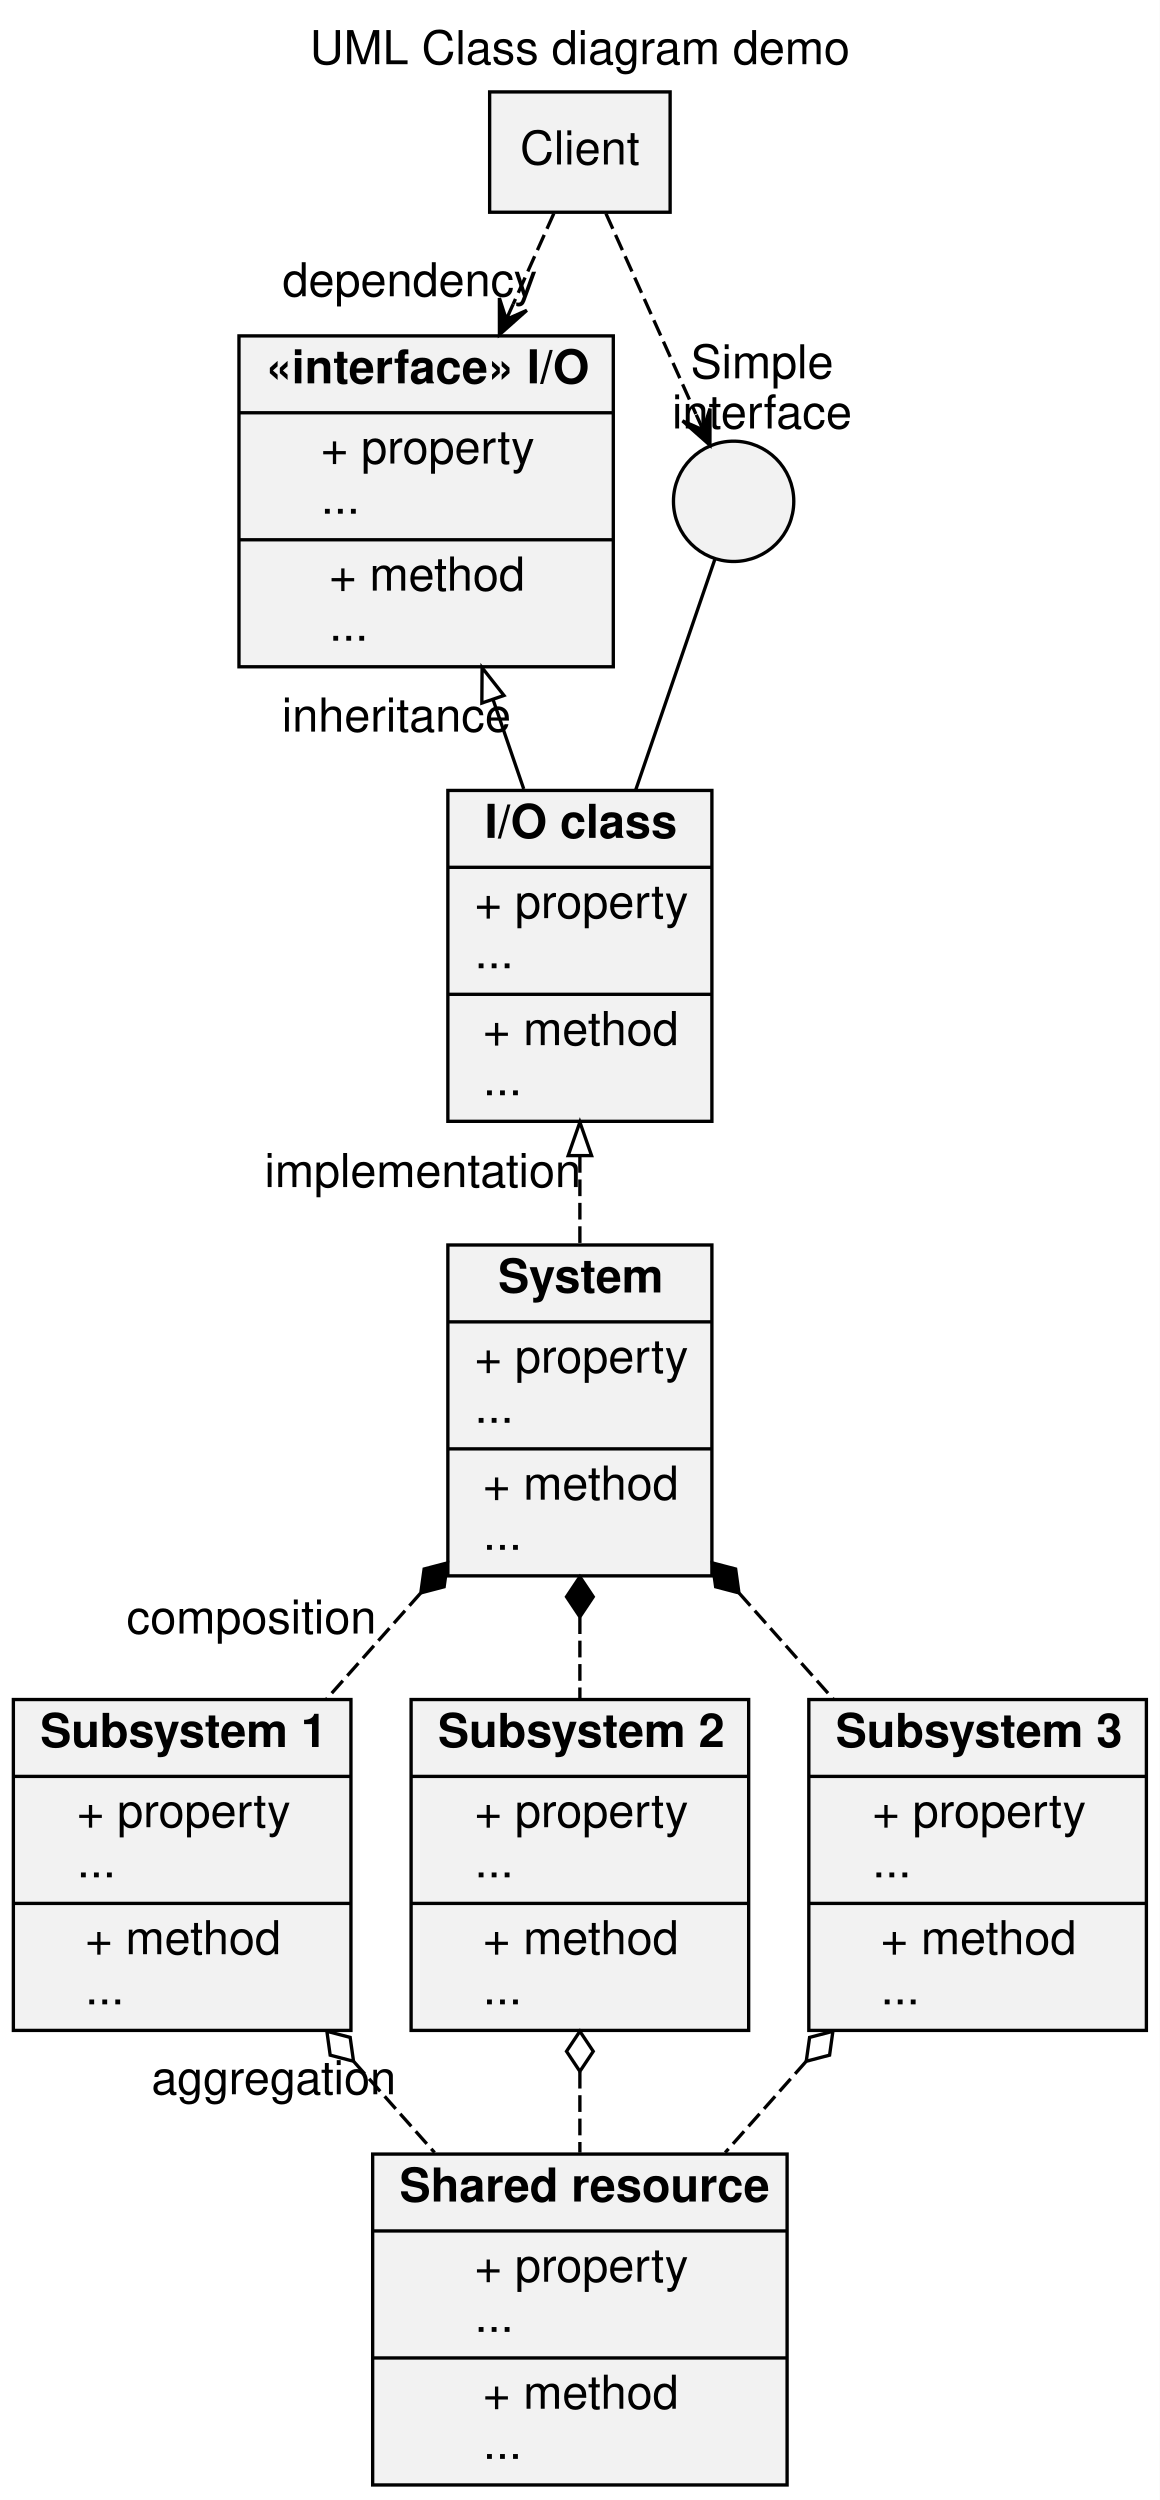
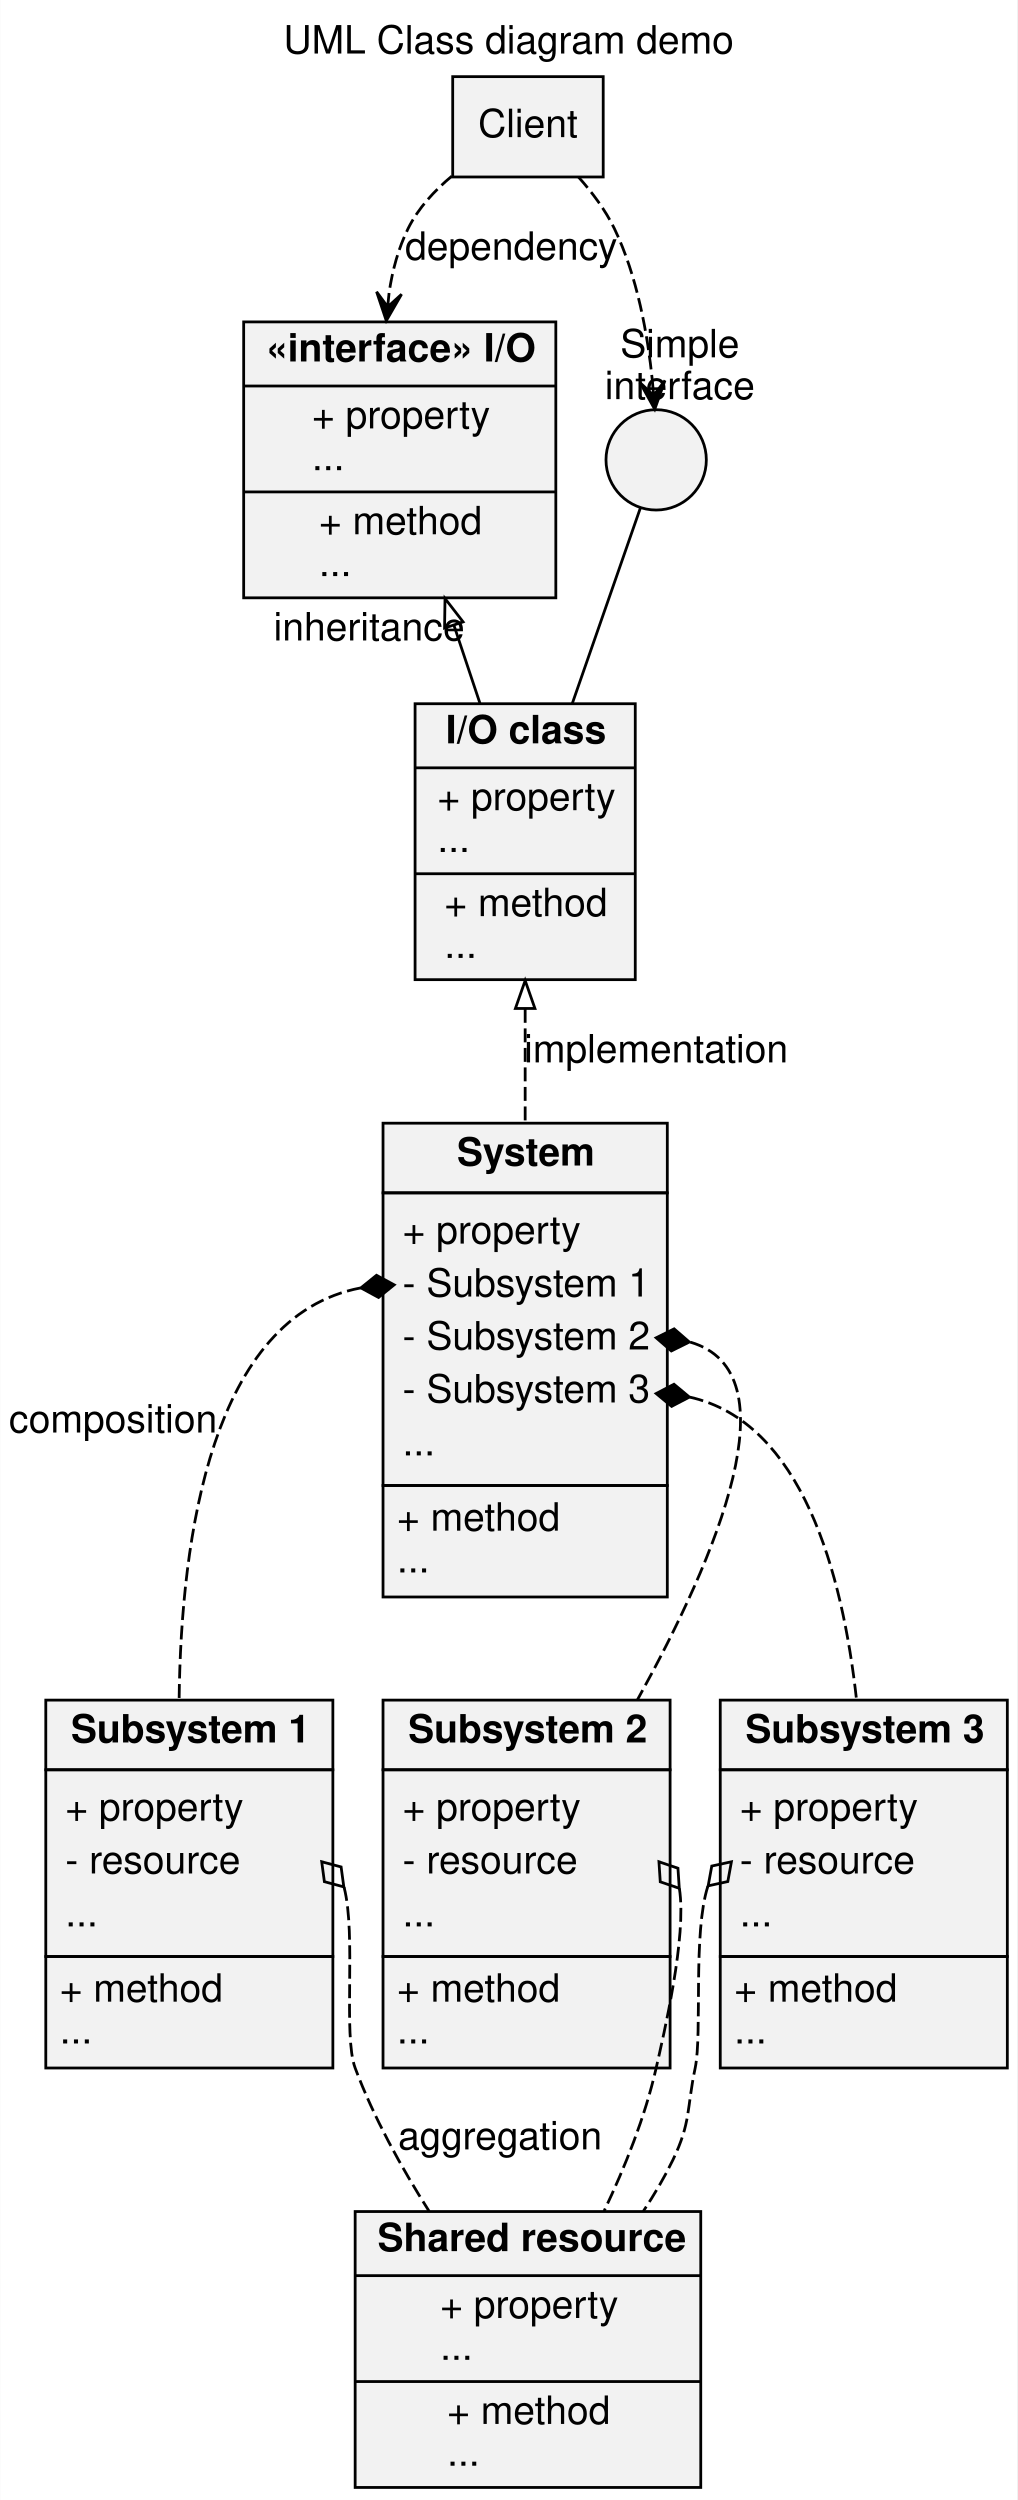
- <svg xmlns="http://www.w3.org/2000/svg" width="347pt" height="748pt" viewBox="0.00 0.00 347.00 748.00">
-   <g id="graph0" class="graph" transform="scale(1 1) rotate(0) translate(4 744)">
-     <polygon fill="white" stroke="transparent" points="-4,4 -4,-744 343,-744 343,4 -4,4" />
-     <text text-anchor="middle" x="169.5" y="-724.8" font-family="Helvetica,Arial,sans-serif" font-size="14.00">UML Class diagram demo</text>
+ <svg xmlns="http://www.w3.org/2000/svg" width="365pt" height="897pt" viewBox="0.00 0.00 364.86 897.00">
+   <g id="graph0" class="graph" transform="scale(1 1) rotate(0) translate(4 893)">
+     <polygon fill="white" stroke="transparent" points="-4,4 -4,-893 360.86,-893 360.86,4 -4,4" />
+     <text text-anchor="middle" x="178.43" y="-873.8" font-family="Helvetica,Arial,sans-serif" font-size="14.00">UML Class diagram demo</text>
    <g id="node1" class="node">
-       <polygon fill="#f2f2f2" stroke="black" points="142.5,-680.5 142.5,-716.5 196.5,-716.5 196.5,-680.5 142.5,-680.5" />
-       <text text-anchor="middle" x="169.5" y="-694.8" font-family="Helvetica,Arial,sans-serif" font-size="14.00">Client</text>
+       <polygon fill="#f2f2f2" stroke="black" points="158.36,-829.5 158.36,-865.5 212.36,-865.5 212.36,-829.5 158.36,-829.5" />
+       <text text-anchor="middle" x="185.36" y="-843.8" font-family="Helvetica,Arial,sans-serif" font-size="14.00">Client</text>
    </g>
    <g id="node2" class="node">
-       <polygon fill="#f2f2f2" stroke="black" points="67.5,-544.5 67.5,-643.5 179.5,-643.5 179.5,-544.5 67.5,-544.5" />
-       <text text-anchor="start" x="75.5" y="-629.3" font-family="Helvetica,Arial,sans-serif" font-weight="bold" font-size="14.00">«interface» I/O</text>
-       <polyline fill="none" stroke="black" points="67.5,-620.5 179.5,-620.5 " />
-       <text text-anchor="start" x="92" y="-605.3" font-family="Helvetica,Arial,sans-serif" font-size="14.00">+ property</text>
-       <text text-anchor="start" x="92" y="-590.3" font-family="Helvetica,Arial,sans-serif" font-size="14.00">...</text>
-       <polyline fill="none" stroke="black" points="67.5,-582.5 179.5,-582.5 " />
-       <text text-anchor="start" x="94.5" y="-567.3" font-family="Helvetica,Arial,sans-serif" font-size="14.00">+ method</text>
-       <text text-anchor="start" x="94.5" y="-552.3" font-family="Helvetica,Arial,sans-serif" font-size="14.00">...</text>
+       <polygon fill="#f2f2f2" stroke="black" points="83.36,-678.5 83.36,-777.5 195.36,-777.5 195.36,-678.5 83.36,-678.5" />
+       <text text-anchor="start" x="91.36" y="-763.3" font-family="Helvetica,Arial,sans-serif" font-weight="bold" font-size="14.00">«interface» I/O</text>
+       <polyline fill="none" stroke="black" points="83.36,-754.5 195.36,-754.5 " />
+       <text text-anchor="start" x="107.86" y="-739.3" font-family="Helvetica,Arial,sans-serif" font-size="14.00">+ property</text>
+       <text text-anchor="start" x="107.86" y="-724.3" font-family="Helvetica,Arial,sans-serif" font-size="14.00">...</text>
+       <polyline fill="none" stroke="black" points="83.36,-716.5 195.36,-716.5 " />
+       <text text-anchor="start" x="110.36" y="-701.3" font-family="Helvetica,Arial,sans-serif" font-size="14.00">+ method</text>
+       <text text-anchor="start" x="110.36" y="-686.3" font-family="Helvetica,Arial,sans-serif" font-size="14.00">...</text>
    </g>
    <g id="edge1" class="edge">
-       <path fill="none" stroke="black" stroke-dasharray="5,2" d="M161.7,-680.11C158.24,-672.42 153.96,-662.88 149.53,-652.99" />
-       <polygon fill="black" stroke="black" points="145.43,-643.87 153.63,-651.15 147.48,-648.43 149.53,-652.99 149.53,-652.99 149.53,-652.99 147.48,-648.43 145.42,-654.83 145.43,-643.87 145.43,-643.87" />
-       <text text-anchor="middle" x="118.61" y="-655.35" font-family="Helvetica,Arial,sans-serif" font-size="14.00">dependency</text>
+       <path fill="none" stroke="black" stroke-dasharray="5,2" d="M158.08,-829.83C151.82,-824.62 145.96,-818.29 142.36,-811 138.85,-803.9 136.73,-796.03 135.55,-788.04" />
+       <polygon fill="black" stroke="black" points="134.53,-777.92 140.01,-787.42 135.03,-782.9 135.53,-787.87 135.53,-787.87 135.53,-787.87 135.03,-782.9 131.05,-788.32 134.53,-777.92 134.53,-777.92" />
+       <text text-anchor="middle" x="179.36" y="-799.8" font-family="Helvetica,Arial,sans-serif" font-size="14.00">dependency</text>
    </g>
    <g id="node3" class="node">
-       <ellipse fill="#f2f2f2" stroke="black" cx="215.5" cy="-594" rx="18" ry="18" />
-       <text text-anchor="middle" x="224" y="-630.8" font-family="Helvetica,Arial,sans-serif" font-size="14.00">Simple</text>
-       <text text-anchor="middle" x="224" y="-615.8" font-family="Helvetica,Arial,sans-serif" font-size="14.00">interface</text>
+       <ellipse fill="#f2f2f2" stroke="black" cx="231.36" cy="-728" rx="18" ry="18" />
+       <text text-anchor="middle" x="239.86" y="-764.8" font-family="Helvetica,Arial,sans-serif" font-size="14.00">Simple</text>
+       <text text-anchor="middle" x="239.86" y="-749.8" font-family="Helvetica,Arial,sans-serif" font-size="14.00">interface</text>
    </g>
    <g id="edge2" class="edge">
-       <path fill="none" stroke="black" stroke-dasharray="5,2" d="M177.3,-680.11C184.69,-663.65 195.86,-638.75 204.22,-620.13" />
-       <polygon fill="black" stroke="black" points="208.41,-610.79 208.43,-621.75 206.37,-615.35 204.32,-619.91 204.32,-619.91 204.32,-619.91 206.37,-615.35 200.21,-618.07 208.41,-610.79 208.41,-610.79" />
+       <path fill="none" stroke="black" stroke-dasharray="5,2" d="M203.52,-829.44C208.38,-823.99 213.16,-817.63 216.36,-811 224.61,-793.89 228.34,-772.77 230.02,-756.25" />
+       <polygon fill="black" stroke="black" points="230.85,-746.15 234.52,-756.48 230.44,-751.13 230.03,-756.11 230.03,-756.11 230.03,-756.11 230.44,-751.13 225.55,-755.74 230.85,-746.15 230.85,-746.15" />
    </g>
    <g id="node4" class="node">
-       <polygon fill="#f2f2f2" stroke="black" points="130,-408.5 130,-507.5 209,-507.5 209,-408.5 130,-408.5" />
-       <text text-anchor="start" x="141" y="-493.3" font-family="Helvetica,Arial,sans-serif" font-weight="bold" font-size="14.00">I/O class</text>
-       <polyline fill="none" stroke="black" points="130,-484.5 209,-484.5 " />
-       <text text-anchor="start" x="138" y="-469.3" font-family="Helvetica,Arial,sans-serif" font-size="14.00">+ property</text>
-       <text text-anchor="start" x="138" y="-454.3" font-family="Helvetica,Arial,sans-serif" font-size="14.00">...</text>
-       <polyline fill="none" stroke="black" points="130,-446.5 209,-446.5 " />
-       <text text-anchor="start" x="140.5" y="-431.3" font-family="Helvetica,Arial,sans-serif" font-size="14.00">+ method</text>
-       <text text-anchor="start" x="140.5" y="-416.3" font-family="Helvetica,Arial,sans-serif" font-size="14.00">...</text>
+       <polygon fill="#f2f2f2" stroke="black" points="144.86,-541.5 144.86,-640.5 223.86,-640.5 223.86,-541.5 144.86,-541.5" />
+       <text text-anchor="start" x="155.86" y="-626.3" font-family="Helvetica,Arial,sans-serif" font-weight="bold" font-size="14.00">I/O class</text>
+       <polyline fill="none" stroke="black" points="144.86,-617.5 223.86,-617.5 " />
+       <text text-anchor="start" x="152.86" y="-602.3" font-family="Helvetica,Arial,sans-serif" font-size="14.00">+ property</text>
+       <text text-anchor="start" x="152.86" y="-587.3" font-family="Helvetica,Arial,sans-serif" font-size="14.00">...</text>
+       <polyline fill="none" stroke="black" points="144.86,-579.5 223.86,-579.5 " />
+       <text text-anchor="start" x="155.36" y="-564.3" font-family="Helvetica,Arial,sans-serif" font-size="14.00">+ method</text>
+       <text text-anchor="start" x="155.36" y="-549.3" font-family="Helvetica,Arial,sans-serif" font-size="14.00">...</text>
    </g>
    <g id="edge3" class="edge">
-       <path fill="none" stroke="black" d="M143.52,-534.68C146.58,-525.76 149.72,-516.63 152.7,-507.94" />
-       <polygon fill="none" stroke="black" points="140.17,-533.65 140.24,-544.24 146.79,-535.92 140.17,-533.65" />
-       <text text-anchor="middle" x="114.61" y="-525.11" font-family="Helvetica,Arial,sans-serif" font-size="14.00">inheritance</text>
+       <path fill="none" stroke="black" d="M158.8,-668.65C161.92,-659.32 165.11,-649.74 168.13,-640.67" />
+       <polygon fill="none" stroke="black" points="155.44,-667.67 155.6,-678.26 162.08,-669.88 155.44,-667.67" />
+       <text text-anchor="middle" x="128.38" y="-663.21" font-family="Helvetica,Arial,sans-serif" font-size="14.00">inheritance</text>
    </g>
    <g id="edge4" class="edge">
-       <path fill="none" stroke="black" d="M209.95,-576.84C204.07,-559.71 194.51,-531.84 186.15,-507.5" />
+       <path fill="none" stroke="black" d="M225.69,-710.72C219.66,-693.39 209.82,-665.16 201.26,-640.57" />
    </g>
    <g id="node5" class="node">
-       <polygon fill="#f2f2f2" stroke="black" points="130,-272.5 130,-371.5 209,-371.5 209,-272.5 130,-272.5" />
-       <text text-anchor="start" x="145" y="-357.3" font-family="Helvetica,Arial,sans-serif" font-weight="bold" font-size="14.00">System</text>
-       <polyline fill="none" stroke="black" points="130,-348.5 209,-348.5 " />
-       <text text-anchor="start" x="138" y="-333.3" font-family="Helvetica,Arial,sans-serif" font-size="14.00">+ property</text>
-       <text text-anchor="start" x="138" y="-318.3" font-family="Helvetica,Arial,sans-serif" font-size="14.00">...</text>
-       <polyline fill="none" stroke="black" points="130,-310.5 209,-310.5 " />
-       <text text-anchor="start" x="140.5" y="-295.3" font-family="Helvetica,Arial,sans-serif" font-size="14.00">+ method</text>
-       <text text-anchor="start" x="140.5" y="-280.3" font-family="Helvetica,Arial,sans-serif" font-size="14.00">...</text>
+       <polygon fill="#f2f2f2" stroke="transparent" points="235.36,-490 133.36,-490 133.36,-320 235.36,-320 235.36,-490" />
+       <polygon fill="none" stroke="black" points="133.36,-465 133.36,-490 235.36,-490 235.36,-465 133.36,-465" />
+       <text text-anchor="start" x="155.86" y="-474.8" font-family="Helvetica,Arial,sans-serif" font-size="14.00"> </text>
+       <text text-anchor="start" x="159.86" y="-474.8" font-family="Helvetica,Arial,sans-serif" font-weight="bold" font-size="14.00">System</text>
+       <text text-anchor="start" x="208.86" y="-474.8" font-family="Helvetica,Arial,sans-serif" font-size="14.00"> </text>
+       <polygon fill="none" stroke="black" points="133.36,-360 133.36,-465 235.36,-465 235.36,-360 133.36,-360" />
+       <text text-anchor="start" x="140.36" y="-446.8" font-family="Helvetica,Arial,sans-serif" font-size="14.00">+ property</text>
+       <text text-anchor="start" x="140.36" y="-427.8" font-family="Helvetica,Arial,sans-serif" font-size="14.00">- Subsystem 1</text>
+       <text text-anchor="start" x="140.36" y="-408.8" font-family="Helvetica,Arial,sans-serif" font-size="14.00">- Subsystem 2</text>
+       <text text-anchor="start" x="140.36" y="-389.8" font-family="Helvetica,Arial,sans-serif" font-size="14.00">- Subsystem 3</text>
+       <text text-anchor="start" x="140.36" y="-370.8" font-family="Helvetica,Arial,sans-serif" font-size="14.00">...</text>
+       <polygon fill="none" stroke="black" points="133.36,-320 133.36,-360 235.36,-360 235.36,-320 133.36,-320" />
+       <text text-anchor="start" x="138.36" y="-343.8" font-family="Helvetica,Arial,sans-serif" font-size="14.00">+ method</text>
+       <text text-anchor="start" x="138.36" y="-328.8" font-family="Helvetica,Arial,sans-serif" font-size="14.00">...</text>
    </g>
    <g id="edge5" class="edge">
-       <path fill="none" stroke="black" stroke-dasharray="5,2" d="M169.5,-398.11C169.5,-389.37 169.5,-380.45 169.5,-371.94" />
-       <polygon fill="none" stroke="black" points="166,-398.24 169.5,-408.24 173,-398.24 166,-398.24" />
-       <text text-anchor="middle" x="122.5" y="-388.83" font-family="Helvetica,Arial,sans-serif" font-size="14.00">implementation</text>
+       <path fill="none" stroke="black" stroke-dasharray="5,2" d="M184.36,-531.01C184.36,-518.03 184.36,-504.04 184.36,-490.28" />
+       <polygon fill="none" stroke="black" points="180.86,-531.17 184.36,-541.17 187.86,-531.17 180.86,-531.17" />
+       <text text-anchor="middle" x="231.36" y="-511.8" font-family="Helvetica,Arial,sans-serif" font-size="14.00">implementation</text>
+     </g>
+     <g id="node6" class="node">
+       <polygon fill="#f2f2f2" stroke="transparent" points="114.86,-283 11.86,-283 11.86,-151 114.86,-151 114.86,-283" />
+       <polygon fill="none" stroke="black" points="12.36,-258 12.36,-283 115.36,-283 115.36,-258 12.36,-258" />
+       <text text-anchor="start" x="17.36" y="-267.8" font-family="Helvetica,Arial,sans-serif" font-size="14.00"> </text>
+       <text text-anchor="start" x="21.36" y="-267.8" font-family="Helvetica,Arial,sans-serif" font-weight="bold" font-size="14.00">Subsystem 1</text>
+       <text text-anchor="start" x="106.36" y="-267.8" font-family="Helvetica,Arial,sans-serif" font-size="14.00"> </text>
+       <polygon fill="none" stroke="black" points="12.36,-191 12.36,-258 115.36,-258 115.36,-191 12.36,-191" />
+       <text text-anchor="start" x="19.36" y="-239.8" font-family="Helvetica,Arial,sans-serif" font-size="14.00">+ property</text>
+       <text text-anchor="start" x="19.36" y="-220.8" font-family="Helvetica,Arial,sans-serif" font-size="14.00">- resource</text>
+       <text text-anchor="start" x="19.36" y="-201.8" font-family="Helvetica,Arial,sans-serif" font-size="14.00">...</text>
+       <polygon fill="none" stroke="black" points="12.36,-151 12.36,-191 115.36,-191 115.36,-151 12.36,-151" />
+       <text text-anchor="start" x="17.36" y="-174.8" font-family="Helvetica,Arial,sans-serif" font-size="14.00">+ method</text>
+       <text text-anchor="start" x="17.36" y="-159.8" font-family="Helvetica,Arial,sans-serif" font-size="14.00">...</text>
+     </g>
+     <g id="edge6" class="edge">
+       <path fill="none" stroke="black" stroke-dasharray="5,2" d="M125.31,-430.89C71.94,-420.68 60.87,-341.86 60.2,-283.08" />
+       <polygon fill="black" stroke="black" points="125.41,-430.9 131.75,-427.47 137.36,-432 131.01,-435.43 125.41,-430.9" />
+       <text text-anchor="middle" x="36.5" y="-379.02" font-family="Helvetica,Arial,sans-serif" font-size="14.00">composition</text>
    </g>
    <g id="node7" class="node">
-       <polygon fill="#f2f2f2" stroke="black" points="0,-136.5 0,-235.5 101,-235.5 101,-136.5 0,-136.5" />
-       <text text-anchor="start" x="8" y="-221.3" font-family="Helvetica,Arial,sans-serif" font-weight="bold" font-size="14.00">Subsystem 1</text>
-       <polyline fill="none" stroke="black" points="0,-212.5 101,-212.5 " />
-       <text text-anchor="start" x="19" y="-197.3" font-family="Helvetica,Arial,sans-serif" font-size="14.00">+ property</text>
-       <text text-anchor="start" x="19" y="-182.3" font-family="Helvetica,Arial,sans-serif" font-size="14.00">...</text>
-       <polyline fill="none" stroke="black" points="0,-174.5 101,-174.5 " />
-       <text text-anchor="start" x="21.5" y="-159.3" font-family="Helvetica,Arial,sans-serif" font-size="14.00">+ method</text>
-       <text text-anchor="start" x="21.5" y="-144.3" font-family="Helvetica,Arial,sans-serif" font-size="14.00">...</text>
+       <polygon fill="#f2f2f2" stroke="transparent" points="235.86,-283 132.86,-283 132.86,-151 235.86,-151 235.86,-283" />
+       <polygon fill="none" stroke="black" points="133.36,-258 133.36,-283 236.36,-283 236.36,-258 133.36,-258" />
+       <text text-anchor="start" x="138.36" y="-267.8" font-family="Helvetica,Arial,sans-serif" font-size="14.00"> </text>
+       <text text-anchor="start" x="142.36" y="-267.8" font-family="Helvetica,Arial,sans-serif" font-weight="bold" font-size="14.00">Subsystem 2</text>
+       <text text-anchor="start" x="227.36" y="-267.8" font-family="Helvetica,Arial,sans-serif" font-size="14.00"> </text>
+       <polygon fill="none" stroke="black" points="133.36,-191 133.36,-258 236.36,-258 236.36,-191 133.36,-191" />
+       <text text-anchor="start" x="140.36" y="-239.8" font-family="Helvetica,Arial,sans-serif" font-size="14.00">+ property</text>
+       <text text-anchor="start" x="140.36" y="-220.8" font-family="Helvetica,Arial,sans-serif" font-size="14.00">- resource</text>
+       <text text-anchor="start" x="140.36" y="-201.8" font-family="Helvetica,Arial,sans-serif" font-size="14.00">...</text>
+       <polygon fill="none" stroke="black" points="133.36,-151 133.36,-191 236.36,-191 236.36,-151 133.36,-151" />
+       <text text-anchor="start" x="138.36" y="-174.8" font-family="Helvetica,Arial,sans-serif" font-size="14.00">+ method</text>
+       <text text-anchor="start" x="138.36" y="-159.8" font-family="Helvetica,Arial,sans-serif" font-size="14.00">...</text>
    </g>
-     <g id="edge6" class="edge">
-       <path fill="none" stroke="black" stroke-dasharray="5,2" d="M121.82,-267.31C112.51,-256.82 102.79,-245.88 93.64,-235.57" />
-       <polygon fill="black" stroke="black" points="121.91,-267.41 128.88,-269.24 129.87,-276.38 122.9,-274.55 121.91,-267.41" />
-       <text text-anchor="middle" x="71.23" y="-255.24" font-family="Helvetica,Arial,sans-serif" font-size="14.00">composition</text>
+     <g id="edge7" class="edge">
+       <path fill="none" stroke="black" stroke-dasharray="5,2" d="M243.61,-411.44C280.79,-400.56 253.36,-335.02 224.69,-283.2" />
+       <polygon fill="black" stroke="black" points="243.26,-411.48 237.81,-416.21 231.36,-413 236.8,-408.27 243.26,-411.48" />
    </g>
    <g id="node8" class="node">
-       <polygon fill="#f2f2f2" stroke="black" points="119,-136.5 119,-235.5 220,-235.5 220,-136.5 119,-136.5" />
-       <text text-anchor="start" x="127" y="-221.3" font-family="Helvetica,Arial,sans-serif" font-weight="bold" font-size="14.00">Subsystem 2</text>
-       <polyline fill="none" stroke="black" points="119,-212.5 220,-212.5 " />
-       <text text-anchor="start" x="138" y="-197.3" font-family="Helvetica,Arial,sans-serif" font-size="14.00">+ property</text>
-       <text text-anchor="start" x="138" y="-182.3" font-family="Helvetica,Arial,sans-serif" font-size="14.00">...</text>
-       <polyline fill="none" stroke="black" points="119,-174.5 220,-174.5 " />
-       <text text-anchor="start" x="140.5" y="-159.3" font-family="Helvetica,Arial,sans-serif" font-size="14.00">+ method</text>
-       <text text-anchor="start" x="140.5" y="-144.3" font-family="Helvetica,Arial,sans-serif" font-size="14.00">...</text>
+       <polygon fill="#f2f2f2" stroke="transparent" points="356.86,-283 253.86,-283 253.86,-151 356.86,-151 356.86,-283" />
+       <polygon fill="none" stroke="black" points="254.36,-258 254.36,-283 357.36,-283 357.36,-258 254.36,-258" />
+       <text text-anchor="start" x="259.36" y="-267.8" font-family="Helvetica,Arial,sans-serif" font-size="14.00"> </text>
+       <text text-anchor="start" x="263.36" y="-267.8" font-family="Helvetica,Arial,sans-serif" font-weight="bold" font-size="14.00">Subsystem 3</text>
+       <text text-anchor="start" x="348.36" y="-267.8" font-family="Helvetica,Arial,sans-serif" font-size="14.00"> </text>
+       <polygon fill="none" stroke="black" points="254.36,-191 254.36,-258 357.36,-258 357.36,-191 254.36,-191" />
+       <text text-anchor="start" x="261.36" y="-239.8" font-family="Helvetica,Arial,sans-serif" font-size="14.00">+ property</text>
+       <text text-anchor="start" x="261.36" y="-220.8" font-family="Helvetica,Arial,sans-serif" font-size="14.00">- resource</text>
+       <text text-anchor="start" x="261.36" y="-201.8" font-family="Helvetica,Arial,sans-serif" font-size="14.00">...</text>
+       <polygon fill="none" stroke="black" points="254.36,-151 254.36,-191 357.36,-191 357.36,-151 254.36,-151" />
+       <text text-anchor="start" x="259.36" y="-174.8" font-family="Helvetica,Arial,sans-serif" font-size="14.00">+ method</text>
+       <text text-anchor="start" x="259.36" y="-159.8" font-family="Helvetica,Arial,sans-serif" font-size="14.00">...</text>
    </g>
-     <g id="edge7" class="edge">
-       <path fill="none" stroke="black" stroke-dasharray="5,2" d="M169.5,-260.11C169.5,-252.02 169.5,-243.8 169.5,-235.94" />
-       <polygon fill="black" stroke="black" points="169.5,-260.24 173.5,-266.24 169.5,-272.24 165.5,-266.24 169.5,-260.24" />
+     <g id="edge8" class="edge">
+       <path fill="none" stroke="black" stroke-dasharray="5,2" d="M243.4,-391.71C283.66,-382.75 298.21,-328.64 303.25,-283.16" />
+       <polygon fill="black" stroke="black" points="243.29,-391.73 237.75,-396.34 231.36,-393 236.9,-388.39 243.29,-391.73" />
    </g>
    <g id="node9" class="node">
-       <polygon fill="#f2f2f2" stroke="black" points="238,-136.5 238,-235.5 339,-235.5 339,-136.5 238,-136.5" />
-       <text text-anchor="start" x="246" y="-221.3" font-family="Helvetica,Arial,sans-serif" font-weight="bold" font-size="14.00">Subsystem 3</text>
-       <polyline fill="none" stroke="black" points="238,-212.5 339,-212.5 " />
-       <text text-anchor="start" x="257" y="-197.3" font-family="Helvetica,Arial,sans-serif" font-size="14.00">+ property</text>
-       <text text-anchor="start" x="257" y="-182.3" font-family="Helvetica,Arial,sans-serif" font-size="14.00">...</text>
-       <polyline fill="none" stroke="black" points="238,-174.5 339,-174.5 " />
-       <text text-anchor="start" x="259.5" y="-159.3" font-family="Helvetica,Arial,sans-serif" font-size="14.00">+ method</text>
-       <text text-anchor="start" x="259.5" y="-144.3" font-family="Helvetica,Arial,sans-serif" font-size="14.00">...</text>
-     </g>
-     <g id="edge8" class="edge">
-       <path fill="none" stroke="black" stroke-dasharray="5,2" d="M217.18,-267.31C226.49,-256.82 236.21,-245.88 245.36,-235.57" />
-       <polygon fill="black" stroke="black" points="217.09,-267.41 216.1,-274.55 209.13,-276.38 210.12,-269.24 217.09,-267.41" />
-     </g>
-     <g id="node6" class="node">
-       <polygon fill="#f2f2f2" stroke="black" points="107.5,-0.5 107.5,-99.5 231.5,-99.5 231.5,-0.5 107.5,-0.5" />
-       <text text-anchor="start" x="115.5" y="-85.3" font-family="Helvetica,Arial,sans-serif" font-weight="bold" font-size="14.00">Shared resource</text>
-       <polyline fill="none" stroke="black" points="107.5,-76.5 231.5,-76.5 " />
-       <text text-anchor="start" x="138" y="-61.3" font-family="Helvetica,Arial,sans-serif" font-size="14.00">+ property</text>
-       <text text-anchor="start" x="138" y="-46.3" font-family="Helvetica,Arial,sans-serif" font-size="14.00">...</text>
-       <polyline fill="none" stroke="black" points="107.5,-38.5 231.5,-38.5 " />
-       <text text-anchor="start" x="140.5" y="-23.3" font-family="Helvetica,Arial,sans-serif" font-size="14.00">+ method</text>
-       <text text-anchor="start" x="140.5" y="-8.3" font-family="Helvetica,Arial,sans-serif" font-size="14.00">...</text>
+       <polygon fill="#f2f2f2" stroke="black" points="123.36,-0.5 123.36,-99.5 247.36,-99.5 247.36,-0.5 123.36,-0.5" />
+       <text text-anchor="start" x="131.36" y="-85.3" font-family="Helvetica,Arial,sans-serif" font-weight="bold" font-size="14.00">Shared resource</text>
+       <polyline fill="none" stroke="black" points="123.36,-76.5 247.36,-76.5 " />
+       <text text-anchor="start" x="153.86" y="-61.3" font-family="Helvetica,Arial,sans-serif" font-size="14.00">+ property</text>
+       <text text-anchor="start" x="153.86" y="-46.3" font-family="Helvetica,Arial,sans-serif" font-size="14.00">...</text>
+       <polyline fill="none" stroke="black" points="123.36,-38.5 247.36,-38.5 " />
+       <text text-anchor="start" x="156.36" y="-23.3" font-family="Helvetica,Arial,sans-serif" font-size="14.00">+ method</text>
+       <text text-anchor="start" x="156.36" y="-8.3" font-family="Helvetica,Arial,sans-serif" font-size="14.00">...</text>
    </g>
    <g id="edge9" class="edge">
-       <path fill="none" stroke="black" stroke-dasharray="5,2" d="M101.79,-127.25C109.87,-118.15 118.15,-108.82 126.03,-99.94" />
-       <polygon fill="none" stroke="black" points="101.77,-127.27 100.77,-134.41 93.8,-136.24 94.79,-129.1 101.77,-127.27" />
-       <text text-anchor="middle" x="77.91" y="-117.4" font-family="Helvetica,Arial,sans-serif" font-size="14.00">aggregation</text>
+       <path fill="none" stroke="black" stroke-dasharray="5,2" d="M119.37,-215.9C123.84,-198.85 118.96,-162.76 123.36,-151 129.97,-133.3 139.9,-115.34 149.89,-99.61" />
+       <polygon fill="none" stroke="black" points="119.29,-215.99 118.32,-223.14 111.36,-225 112.32,-217.85 119.29,-215.99" />
+       <text text-anchor="middle" x="175.36" y="-121.8" font-family="Helvetica,Arial,sans-serif" font-size="14.00">aggregation</text>
    </g>
    <g id="edge10" class="edge">
-       <path fill="none" stroke="black" stroke-dasharray="5,2" d="M169.5,-124.11C169.5,-116.02 169.5,-107.8 169.5,-99.94" />
-       <polygon fill="none" stroke="black" points="169.5,-124.24 173.5,-130.24 169.5,-136.24 165.5,-130.24 169.5,-124.24" />
+       <path fill="none" stroke="black" stroke-dasharray="5,2" d="M239.69,-215.43C242.44,-198.27 234.06,-162.97 231.36,-151 227.42,-133.57 220.22,-115.54 212.67,-99.66" />
+       <polygon fill="none" stroke="black" points="239.65,-215.47 239.18,-222.67 232.36,-225 232.83,-217.8 239.65,-215.47" />
    </g>
    <g id="edge11" class="edge">
-       <path fill="none" stroke="black" stroke-dasharray="5,2" d="M237.21,-127.25C229.13,-118.15 220.85,-108.82 212.97,-99.94" />
-       <polygon fill="none" stroke="black" points="237.23,-127.27 244.21,-129.1 245.2,-136.24 238.23,-134.41 237.23,-127.27" />
+       <path fill="none" stroke="black" stroke-dasharray="5,2" d="M249.93,-216.26C244.49,-199.5 247.94,-163.39 245.36,-151 242.27,-136.23 243.9,-131.6 237.36,-118 234.35,-111.77 230.7,-105.56 226.74,-99.59" />
+       <polygon fill="none" stroke="black" points="250.02,-216.36 257.07,-217.9 258.36,-225 251.31,-223.46 250.02,-216.36" />
    </g>
  </g>
</svg>
